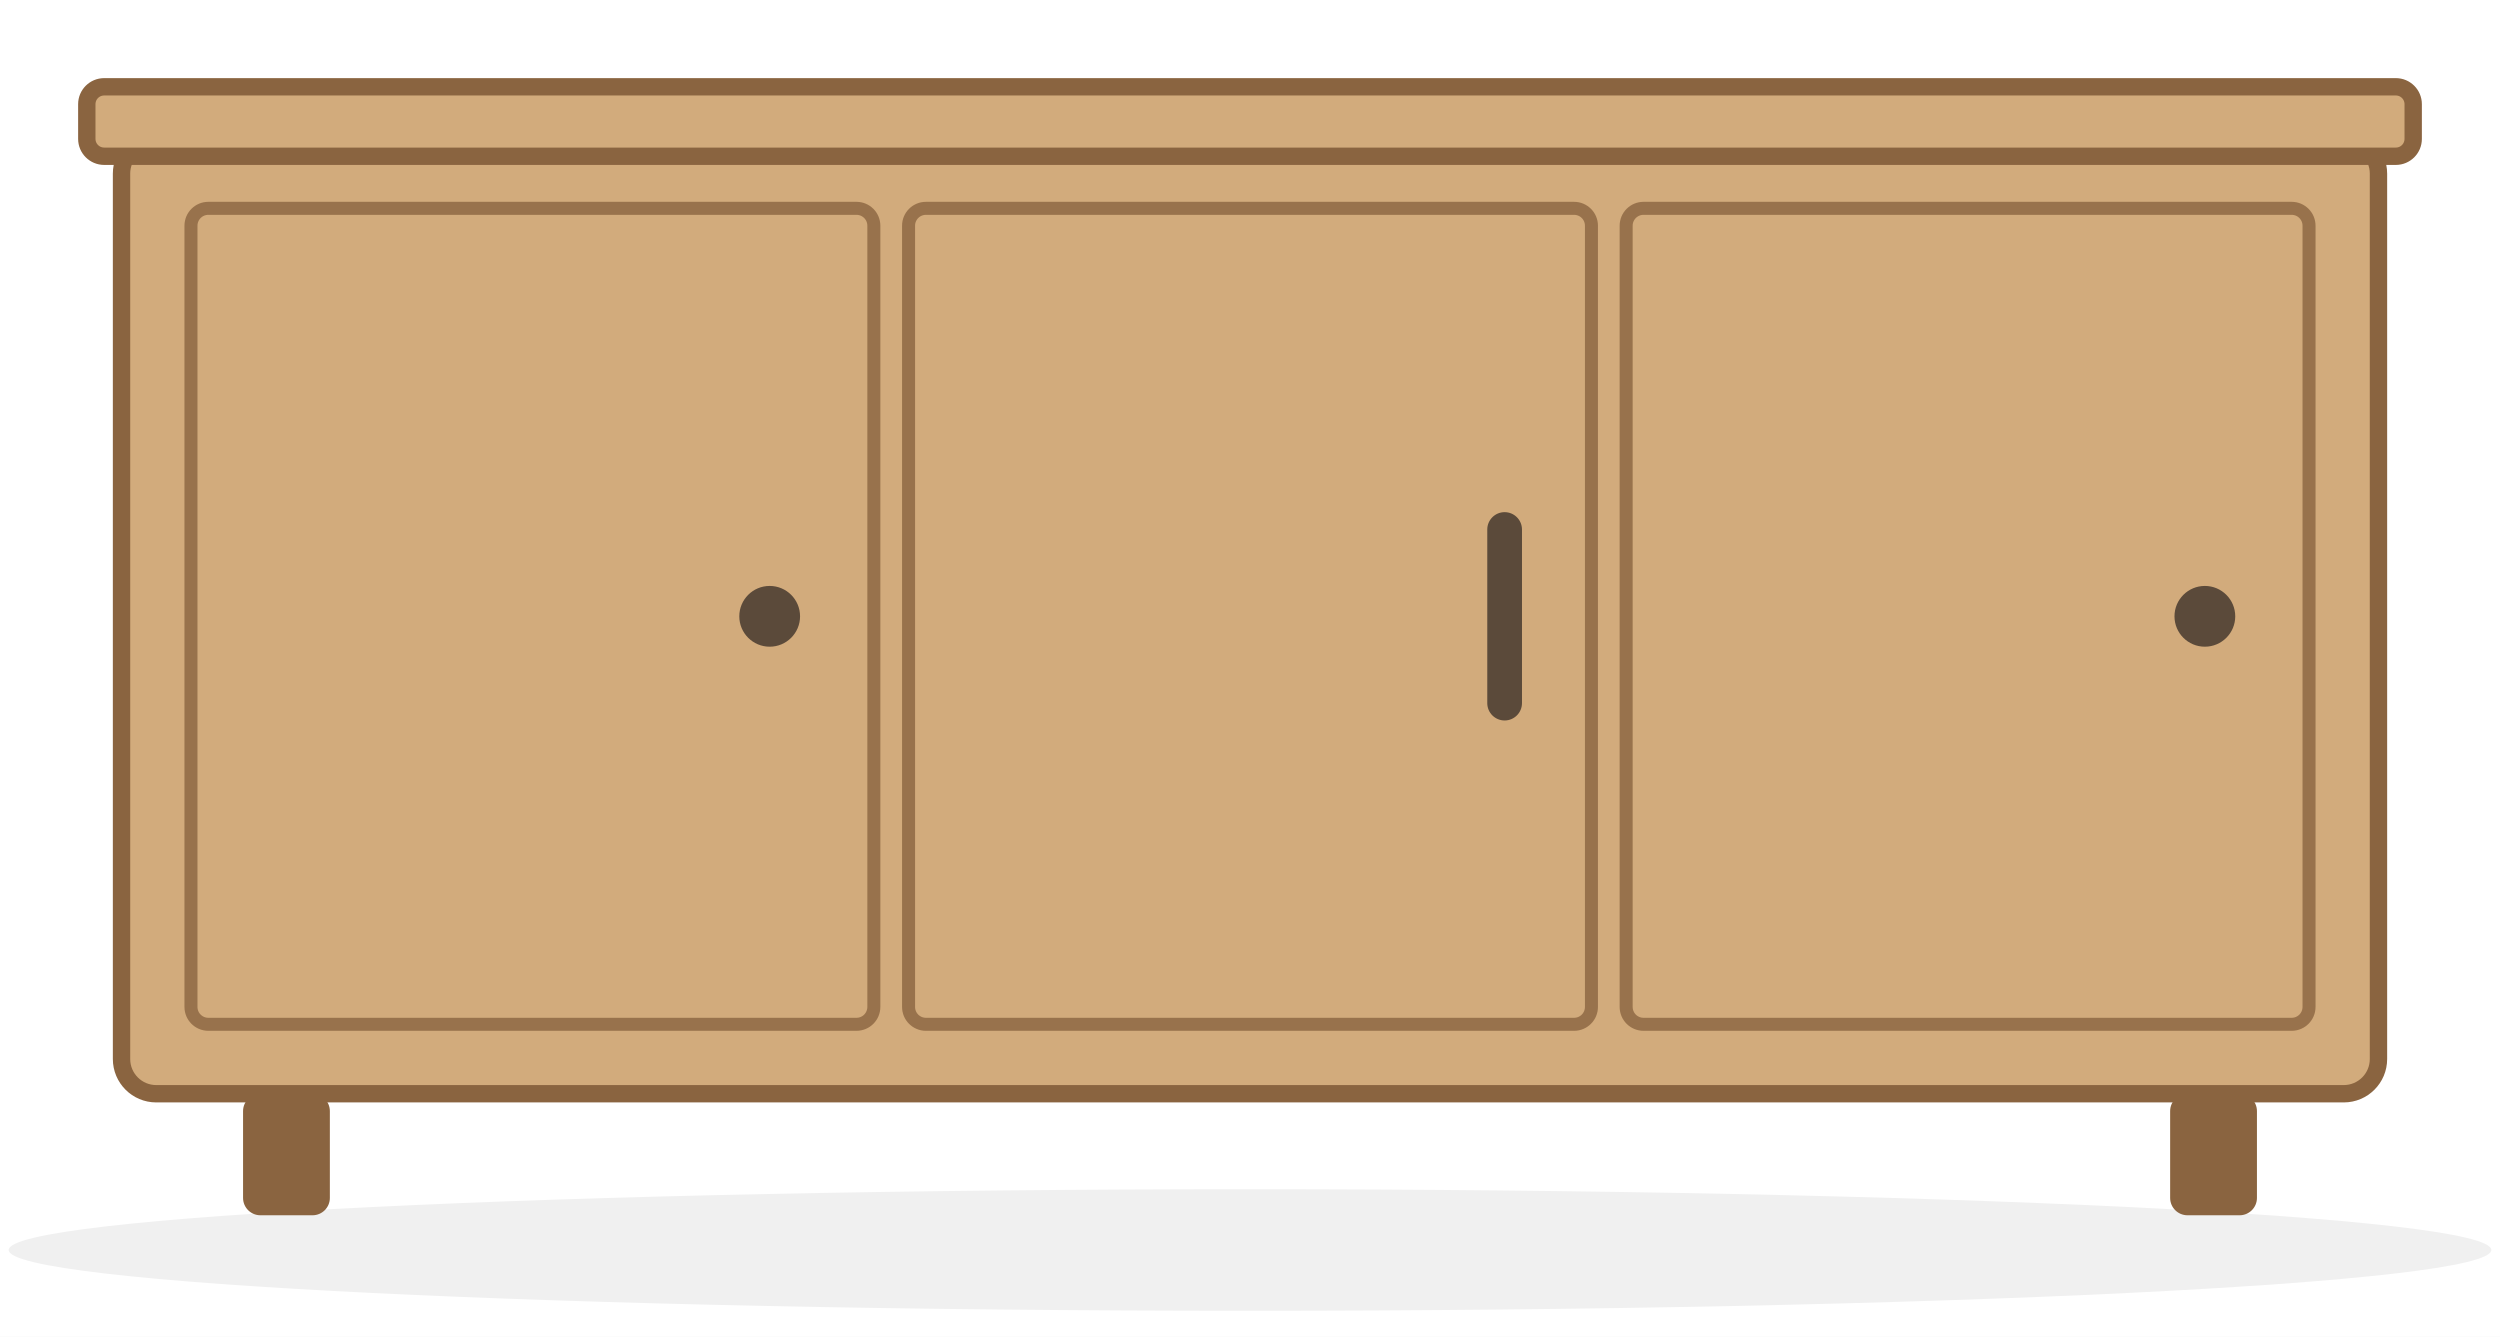
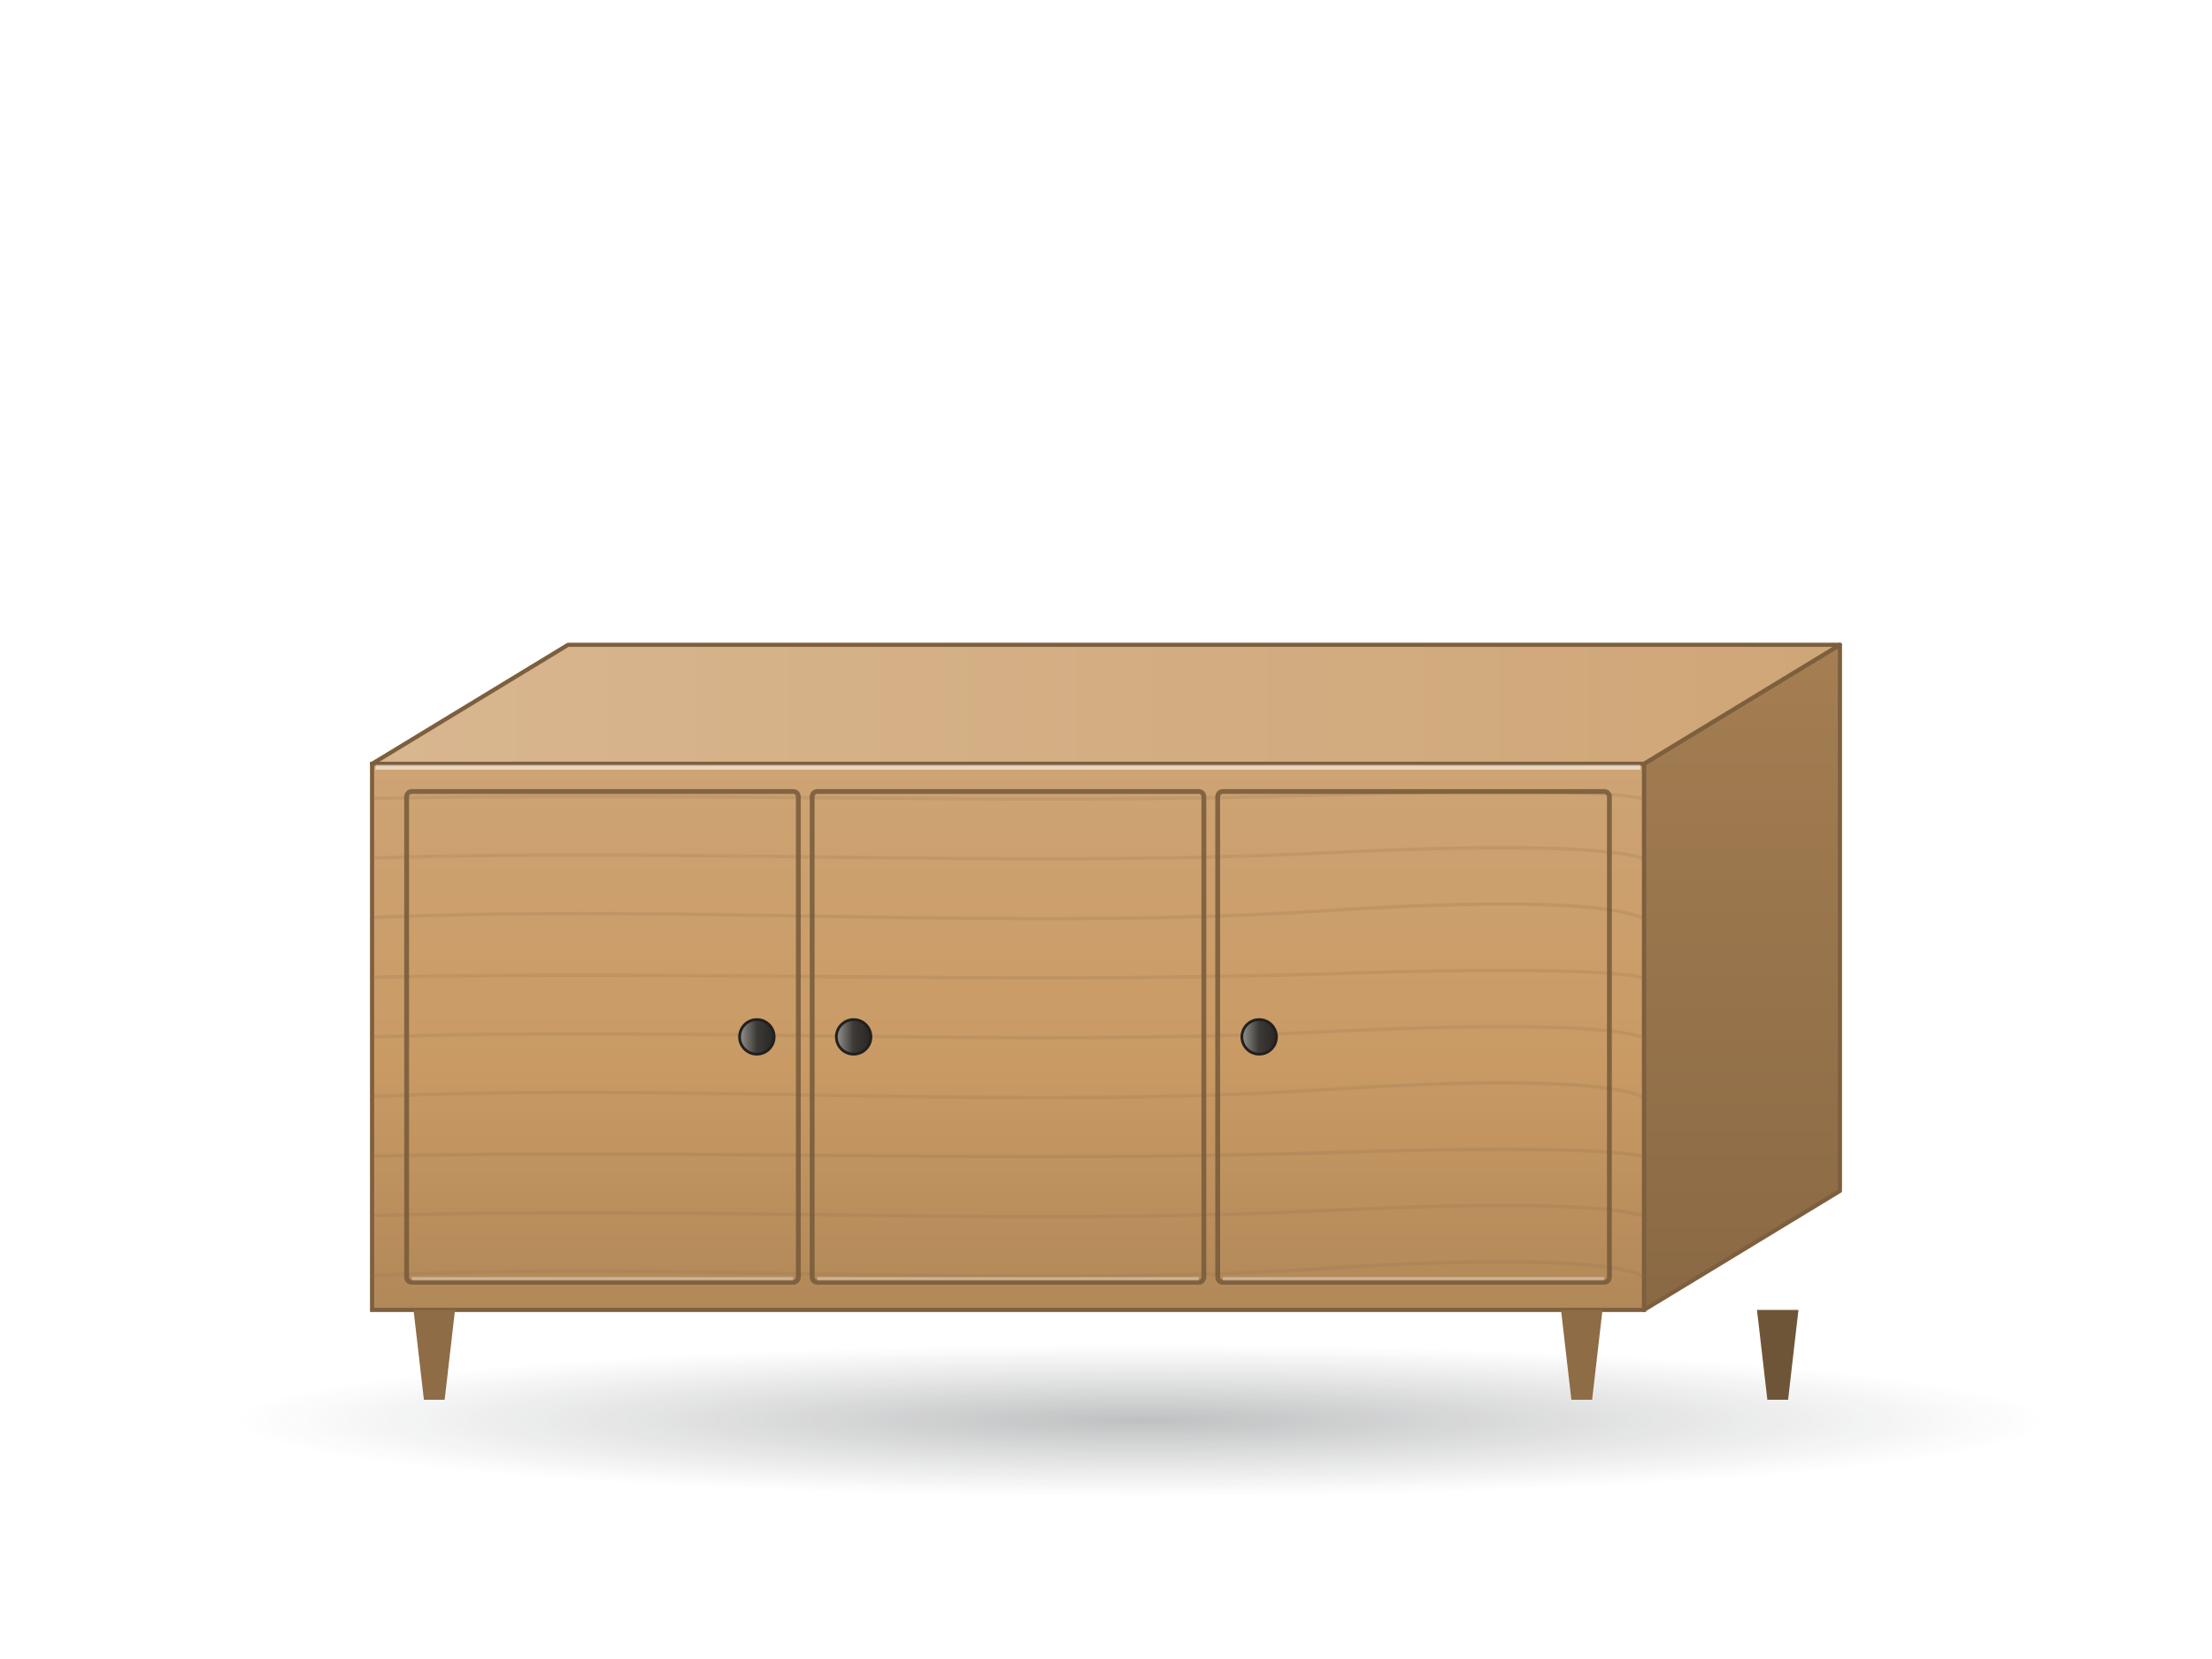
- <svg xmlns="http://www.w3.org/2000/svg" viewBox="56 110 288 154" role="img" aria-label="sideboard-arvika.svg">
-   <rect x="56" y="110" width="288" height="154" fill="#ffffff" />
-   <ellipse cx="200.0" cy="254" rx="143.0" ry="7" fill="#000" opacity="0.06" />
-   <rect x="84.0" y="236" width="10" height="14" rx="2" fill="#8a6440" />
-   <rect x="306.0" y="236" width="10" height="14" rx="2" fill="#8a6440" />
-   <rect x="70.0" y="126" width="260" height="110" rx="4" fill="#d2ab7c" stroke="#8a6440" stroke-width="2" />
-   <rect x="66.0" y="120" width="268" height="8" rx="2" fill="#d2ab7c" stroke="#8a6440" stroke-width="2" />
-   <rect x="78.0" y="134" width="78.667" height="94" rx="2" fill="none" stroke="#8a6440" stroke-width="1.5" opacity="0.8" />
-   <circle cx="144.667" cy="181.0" r="3.5" fill="#5b4a3a" />
-   <rect x="160.667" y="134" width="78.667" height="94" rx="2" fill="none" stroke="#8a6440" stroke-width="1.5" opacity="0.8" />
-   <rect x="227.333" y="169.0" width="4" height="24" rx="2" fill="#5b4a3a" />
-   <rect x="243.333" y="134" width="78.667" height="94" rx="2" fill="none" stroke="#8a6440" stroke-width="1.5" opacity="0.8" />
-   <circle cx="310.0" cy="181.0" r="3.5" fill="#5b4a3a" />
+ <svg xmlns="http://www.w3.org/2000/svg" viewBox="0 0 640 480" role="img" aria-label="sideboard-arvika">
+   <defs>
+     <linearGradient id="front1" x1="0" y1="0" x2="0" y2="1">
+       <stop offset="0" stop-color="#cea474" stop-opacity="1" />
+       <stop offset="0.55" stop-color="#c99a64" stop-opacity="1" />
+       <stop offset="1" stop-color="#b18858" stop-opacity="1" />
+     </linearGradient>
+     <linearGradient id="side2" x1="0" y1="0" x2="0" y2="1">
+       <stop offset="0" stop-color="#a57e52" stop-opacity="1" />
+       <stop offset="1" stop-color="#896944" stop-opacity="1" />
+     </linearGradient>
+     <linearGradient id="top3" x1="0" y1="0" x2="1" y2="0">
+       <stop offset="0" stop-color="#d8b68f" stop-opacity="1" />
+       <stop offset="1" stop-color="#cfa677" stop-opacity="1" />
+     </linearGradient>
+     <linearGradient id="metal4" x1="0" y1="0" x2="1" y2="0">
+       <stop offset="0" stop-color="#949390" stop-opacity="1" />
+       <stop offset="0.5" stop-color="#3d3a36" stop-opacity="1" />
+       <stop offset="1" stop-color="#282623" stop-opacity="1" />
+     </linearGradient>
+     <clipPath id="clip5">
+       <rect x="107.65" y="221" width="368" height="158" />
+     </clipPath>
+     <radialGradient id="shadow6" cx="0.5" cy="0.5" r="0.5">
+       <stop offset="0" stop-color="#1b1f22" stop-opacity="0.28" />
+       <stop offset="0.55" stop-color="#1b1f22" stop-opacity="0.12" />
+       <stop offset="1" stop-color="#1b1f22" stop-opacity="0" />
+     </radialGradient>
+   </defs>
+   <rect width="640" height="480" fill="#fff" />
+   <ellipse cx="330" cy="411" rx="263.314" ry="22" fill="url(#shadow6)" />
+   <path d="M508.35 379 h12 l-3 26 h-6 z" fill="#6f5537" />
+   <path d="M475.65 221 L532.35 186.56 L532.35 344.56 L475.65 379 Z" fill="url(#side2)" stroke="#7d5f3e" stroke-width="1.2" stroke-linejoin="round" />
+   <path d="M107.65 221 L164.35 186.56 L532.35 186.56 L475.65 221 Z" fill="url(#top3)" stroke="#7d5f3e" stroke-width="1.2" stroke-linejoin="round" />
+   <rect x="107.65" y="221" width="368" height="158" fill="url(#front1)" stroke="#7d5f3e" stroke-width="1.2" />
+   <g clip-path="url(#clip5)">
+     <path d="M107.65 231 C199.65 229 291.65 233 383.65 230 S475.65 232 475.65 231" stroke="#8d6c46" stroke-width="1" fill="none" opacity="0.18" />
+     <path d="M107.65 248.25 C199.65 245.25 291.65 251.25 383.65 246.75 S475.65 249.75 475.65 248.25" stroke="#8d6c46" stroke-width="1" fill="none" opacity="0.18" />
+     <path d="M107.65 265.5 C199.65 261.5 291.65 269.5 383.65 263.5 S475.65 267.5 475.65 265.5" stroke="#8d6c46" stroke-width="1" fill="none" opacity="0.18" />
+     <path d="M107.65 282.75 C199.65 280.75 291.65 284.75 383.65 281.75 S475.65 283.75 475.65 282.75" stroke="#8d6c46" stroke-width="1" fill="none" opacity="0.18" />
+     <path d="M107.65 300 C199.65 297 291.65 303 383.65 298.5 S475.65 301.5 475.65 300" stroke="#8d6c46" stroke-width="1" fill="none" opacity="0.18" />
+     <path d="M107.65 317.25 C199.65 313.25 291.65 321.25 383.65 315.25 S475.65 319.25 475.65 317.25" stroke="#8d6c46" stroke-width="1" fill="none" opacity="0.18" />
+     <path d="M107.65 334.5 C199.65 332.5 291.65 336.5 383.65 333.5 S475.65 335.5 475.65 334.5" stroke="#8d6c46" stroke-width="1" fill="none" opacity="0.18" />
+     <path d="M107.65 351.75 C199.65 348.75 291.65 354.75 383.65 350.25 S475.65 353.25 475.65 351.75" stroke="#8d6c46" stroke-width="1" fill="none" opacity="0.18" />
+     <path d="M107.65 369 C199.65 365 291.65 373 383.65 367 S475.65 371 475.65 369" stroke="#8d6c46" stroke-width="1" fill="none" opacity="0.18" />
+   </g>
+   <path d="M108.65 222 H474.65" stroke="#fff" stroke-width="1.4" opacity="0.55" />
+   <rect x="117.65" y="229" width="113.333" height="142" rx="1.5" fill="none" stroke="#75593a" stroke-width="1.4" opacity="0.85" />
+   <path d="M119.15 370 H229.483" stroke="#fff" stroke-width="1" opacity="0.35" />
+   <circle cx="218.983" cy="300" r="5" fill="url(#metal4)" stroke="#22201e" stroke-width="0.8" />
+   <rect x="234.983" y="229" width="113.333" height="142" rx="1.5" fill="none" stroke="#75593a" stroke-width="1.4" opacity="0.85" />
+   <path d="M236.483 370 H346.817" stroke="#fff" stroke-width="1" opacity="0.35" />
+   <circle cx="246.983" cy="300" r="5" fill="url(#metal4)" stroke="#22201e" stroke-width="0.8" />
+   <rect x="352.317" y="229" width="113.333" height="142" rx="1.5" fill="none" stroke="#75593a" stroke-width="1.4" opacity="0.85" />
+   <path d="M353.817 370 H464.15" stroke="#fff" stroke-width="1" opacity="0.35" />
+   <circle cx="364.317" cy="300" r="5" fill="url(#metal4)" stroke="#22201e" stroke-width="0.8" />
+   <path d="M119.65 379 h12 l-3 26 h-6 z" fill="#8d6c46" />
+   <path d="M451.65 379 h12 l-3 26 h-6 z" fill="#8d6c46" />
</svg>
